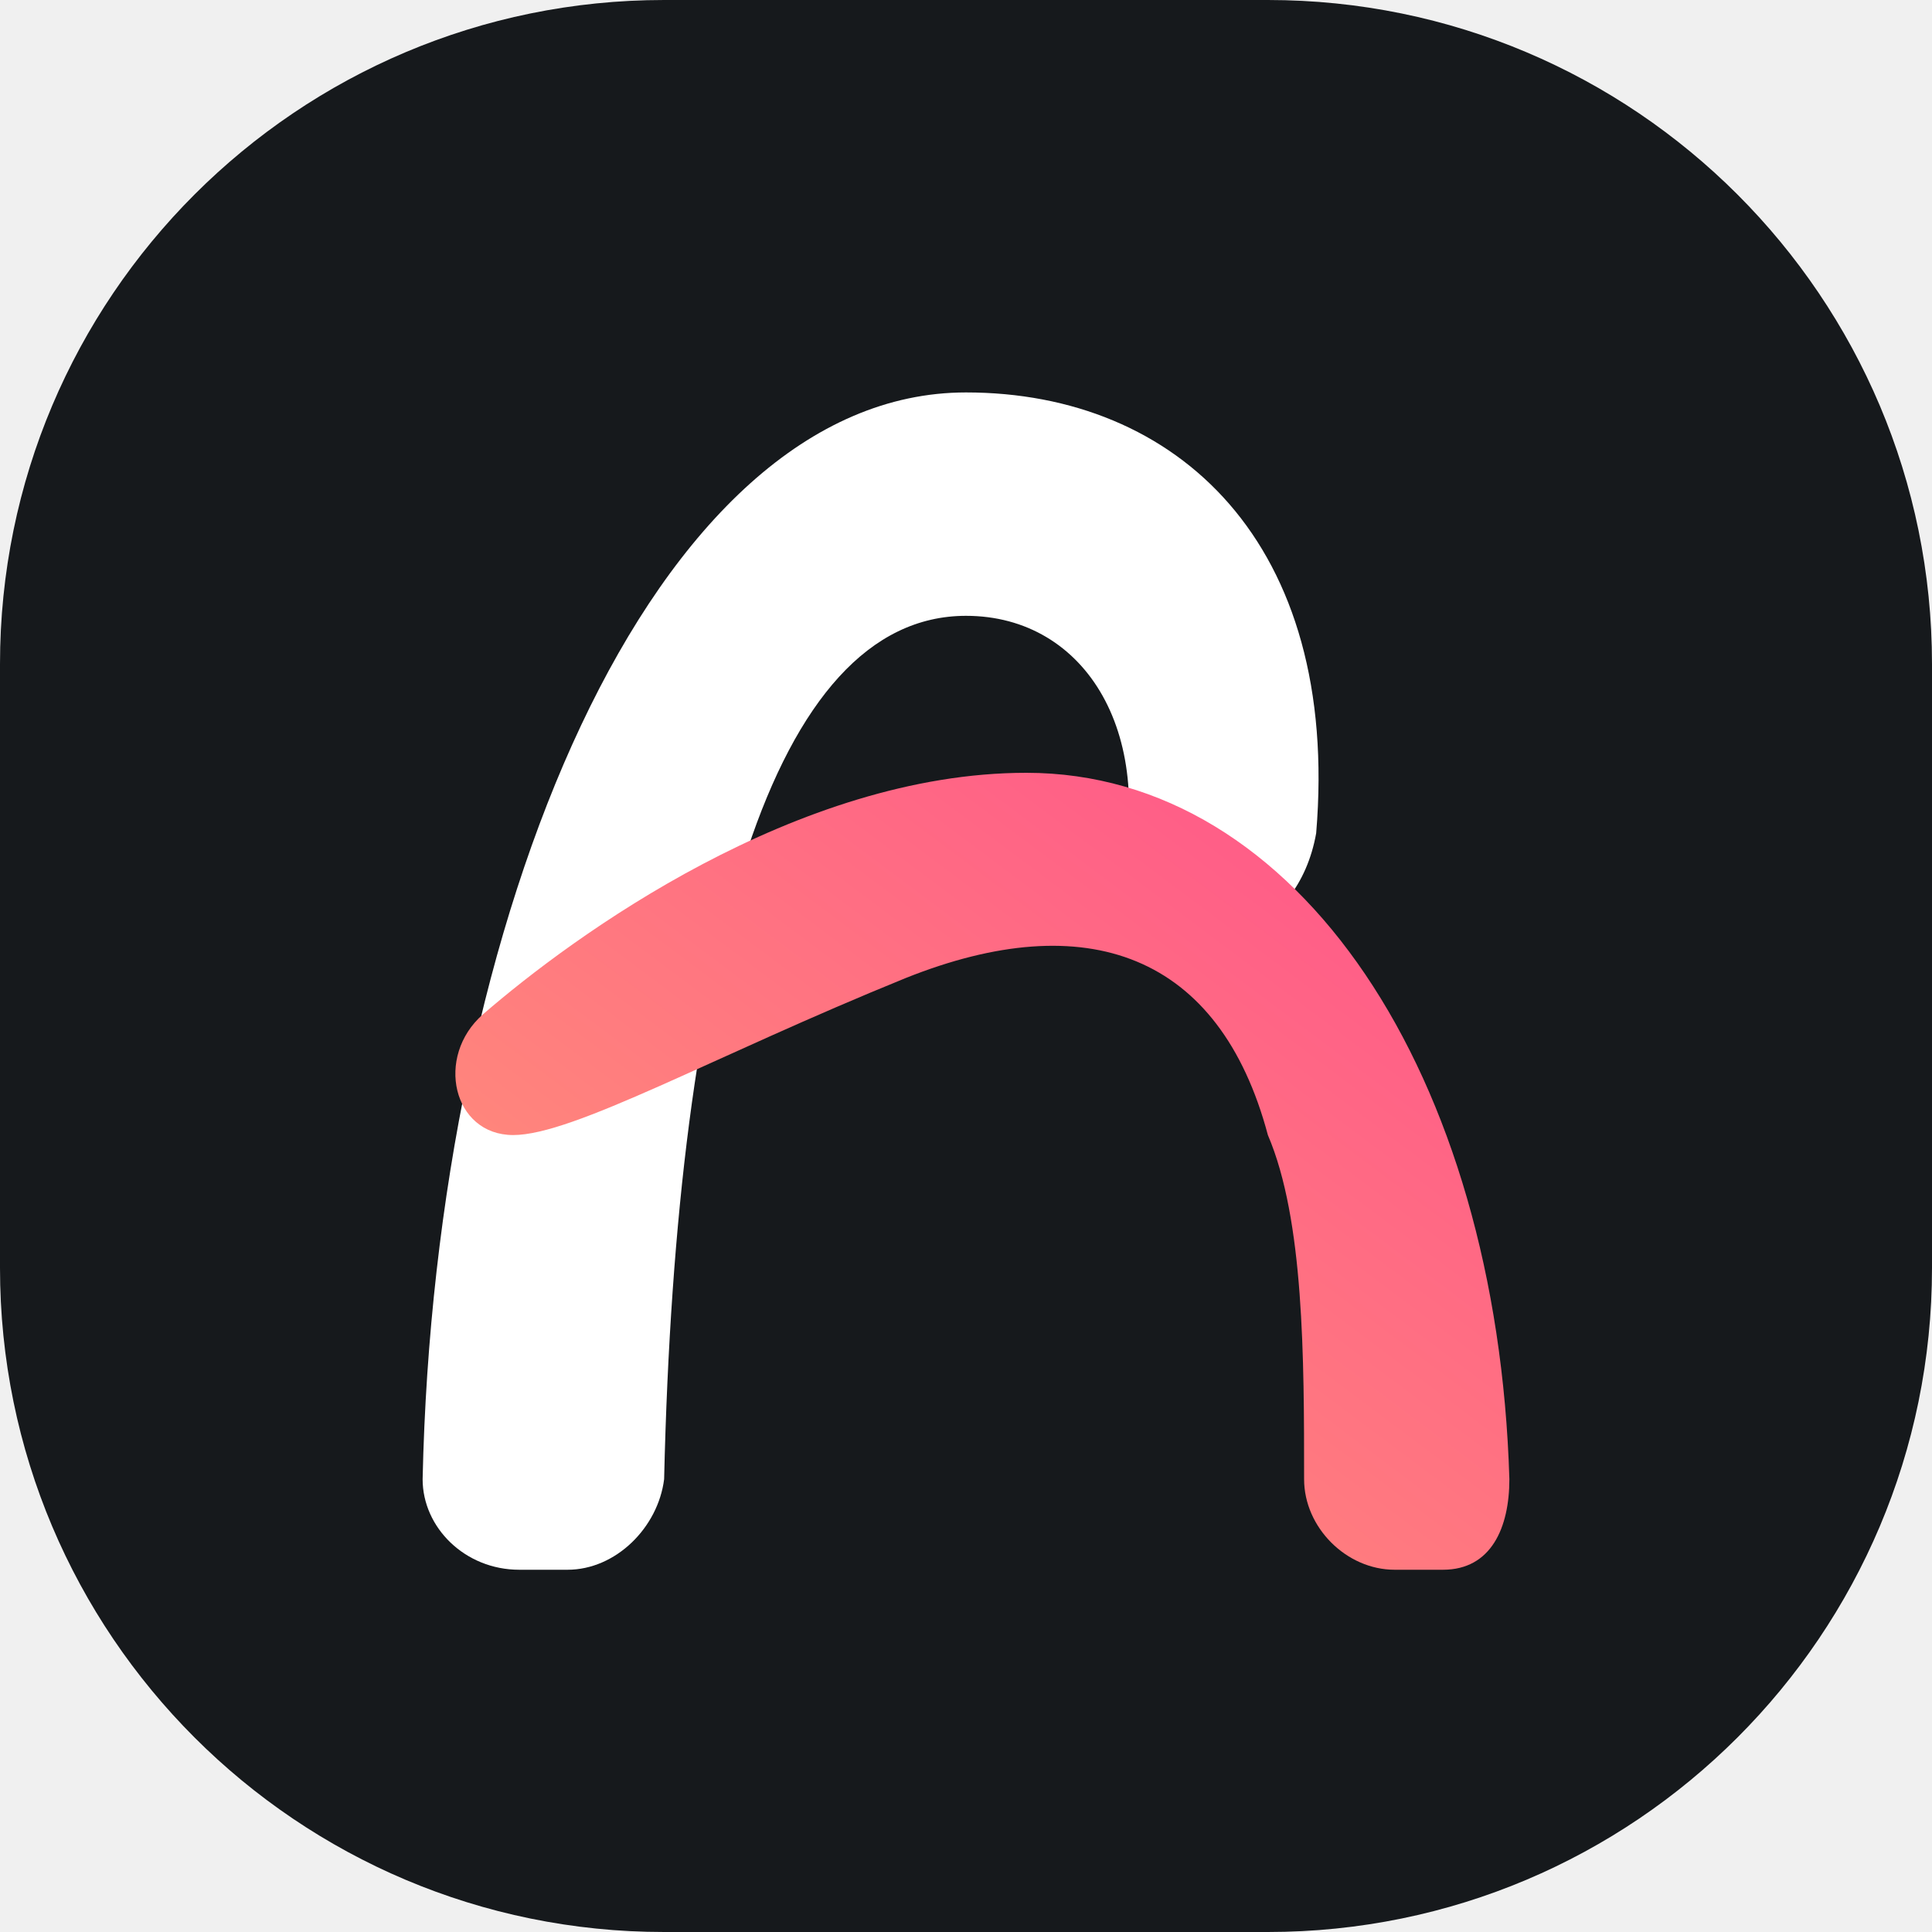
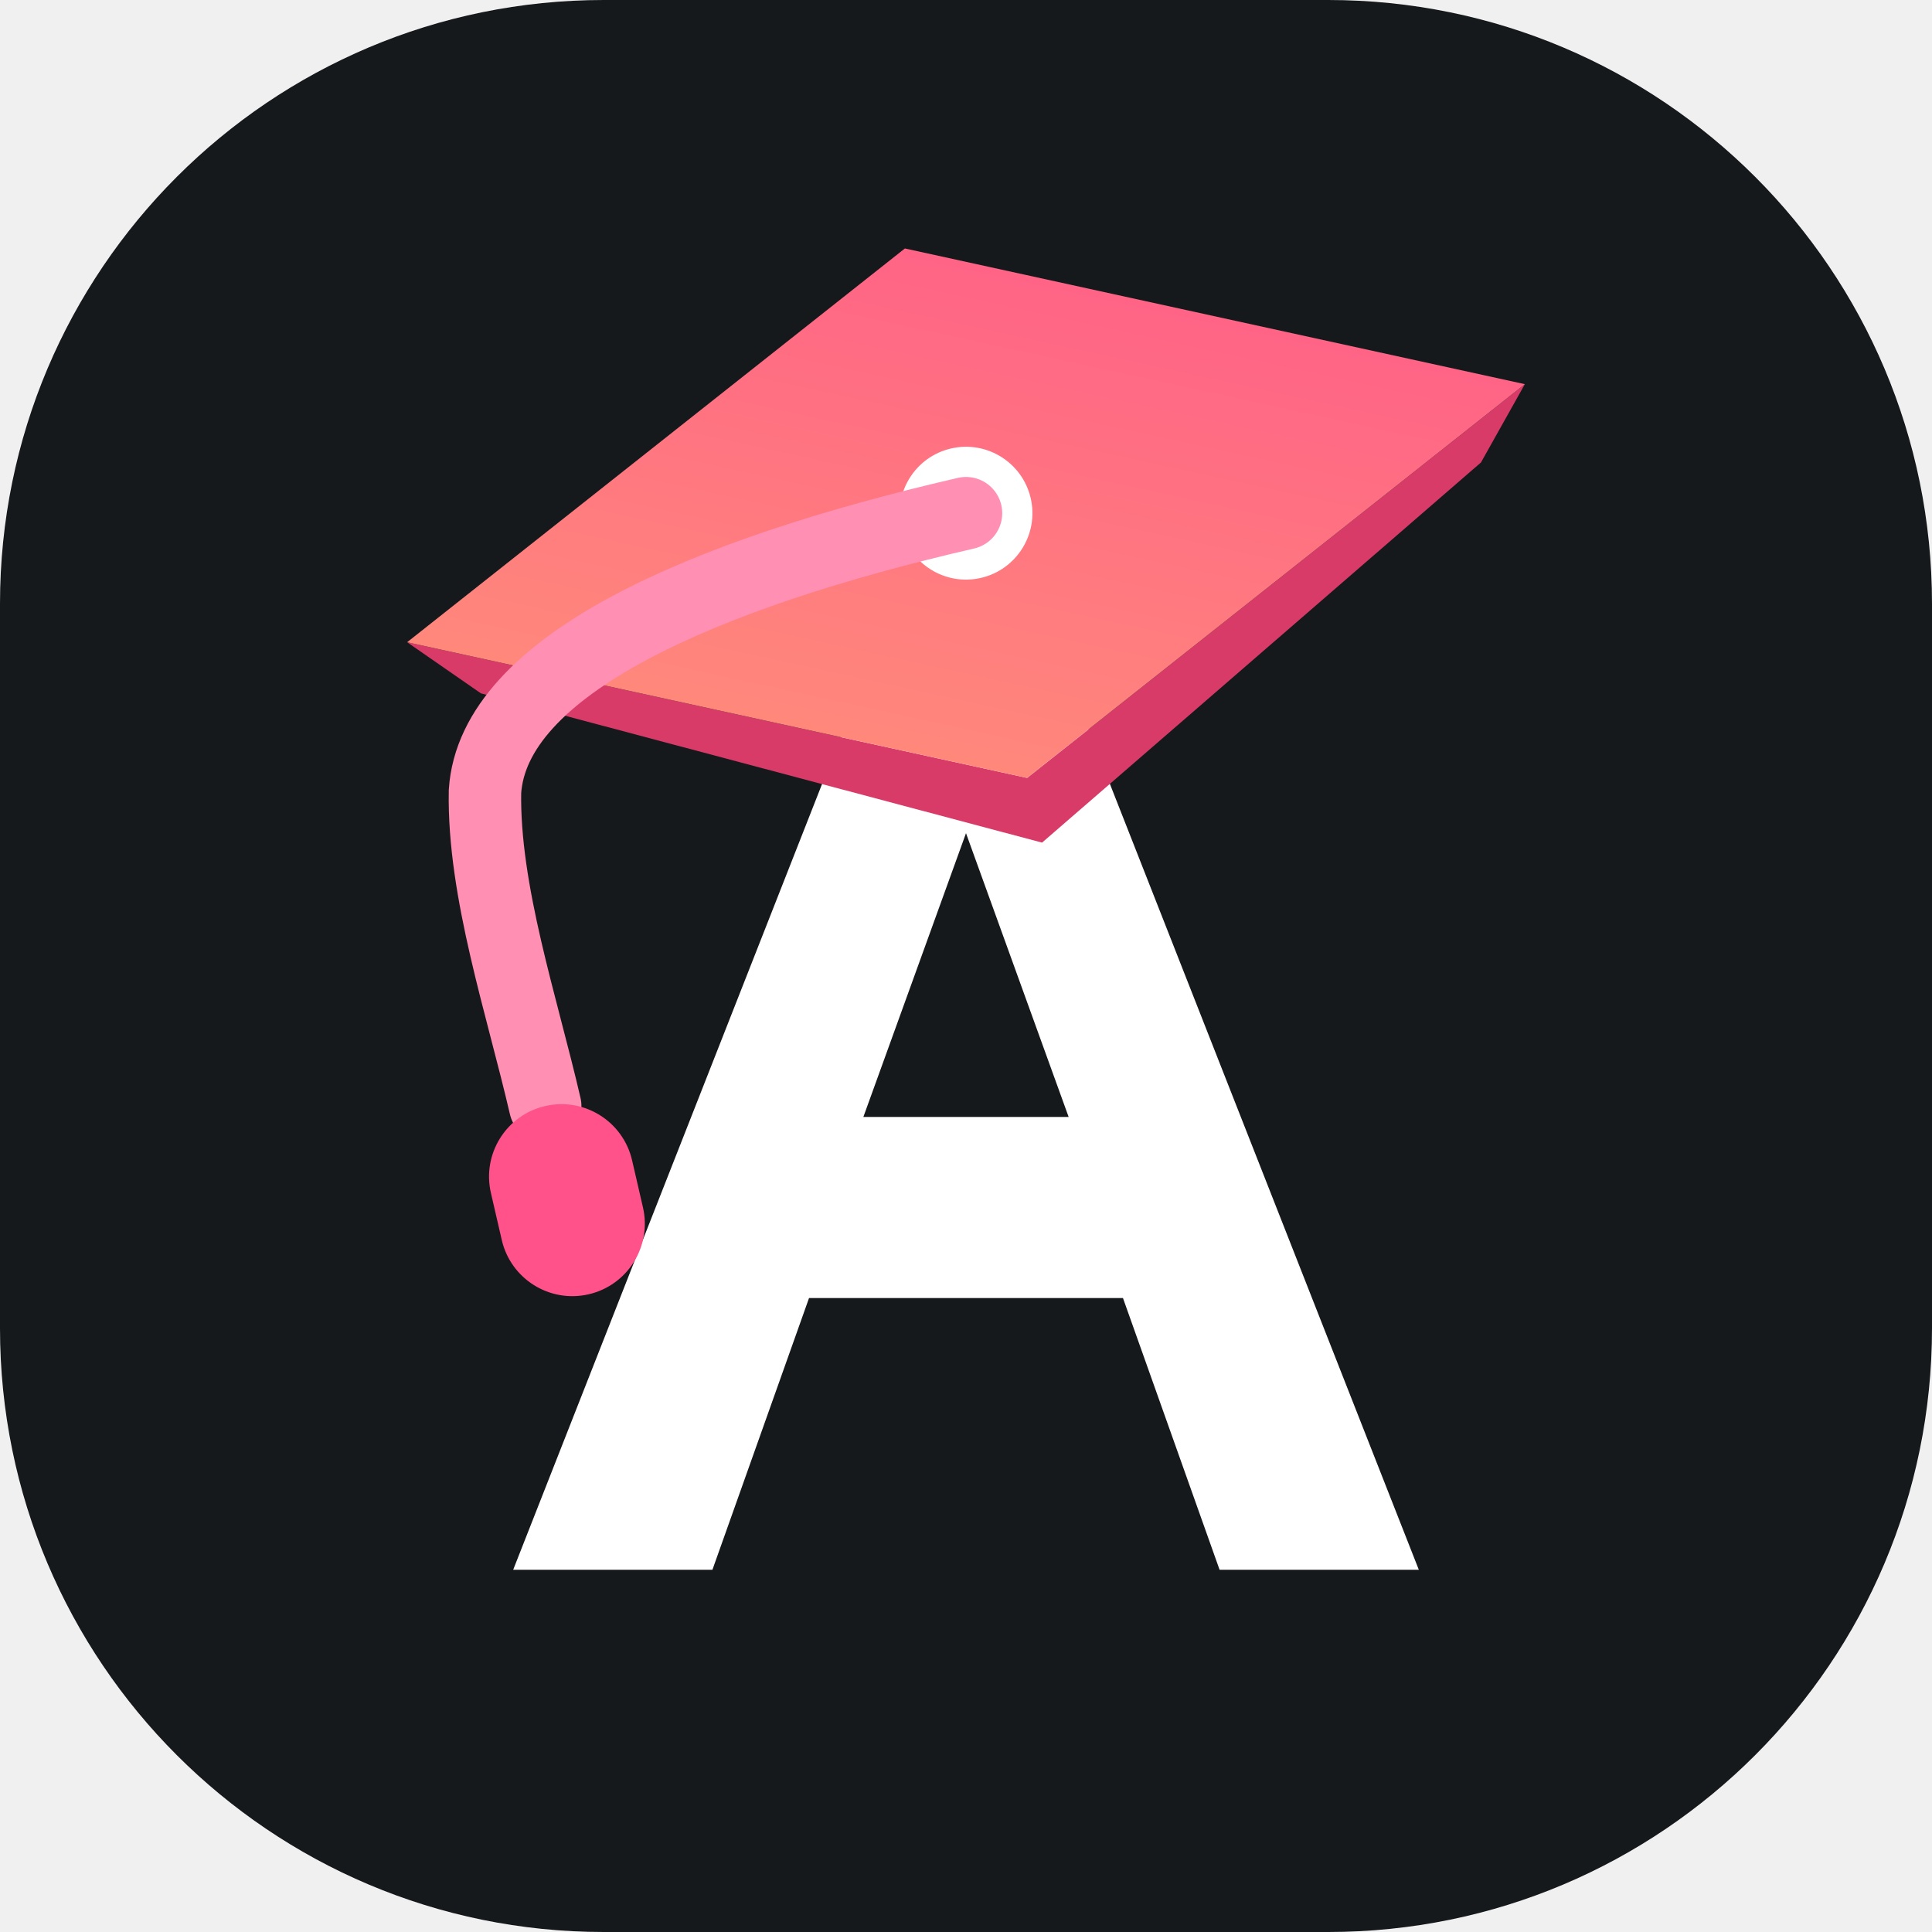
<svg xmlns="http://www.w3.org/2000/svg" viewBox="0 0 32 32" width="32" height="32">
  <defs>
    <linearGradient id="alumlyGrad" x1="0%" y1="100%" x2="100%" y2="0%">
      <stop offset="0%" stop-color="#FF9A76" />
      <stop offset="100%" stop-color="#FF528B" />
    </linearGradient>
  </defs>
-   <rect width="32" height="32" rx="11" fill="#16191c" />
-   <path d="M7 24.5C7.2 15.2 10.8 6.5 16 6.5C19.5 6.5 22.2 9 21.8 13.8C21.5 15.5 19.8 16.2 18.5 14.8C19.2 12.2 18 10.2 16 10.2C12.8 10.2 11.2 15.8 11 24.5C10.9 25.3 10.2 26 9.4 26H8.6C7.7 26 7 25.3 7 24.5Z" fill="#FFFFFF" />
-   <path d="M25 24.5C24.8 17.8 21.5 12.8 17 12.8C13.2 12.8 9.5 15.5 8 16.8C7.2 17.5 7.5 18.8 8.5 18.8C9.5 18.8 11.8 17.5 15 16.2C18 15 20.2 15.8 21 18.8C21.6 20.2 21.6 22.5 21.6 24.5C21.6 25.3 22.3 26 23.1 26H23.9C24.7 26 25 25.3 25 24.5Z" fill="url(#alumlyGrad)" />
+   <rect width="32" height="32" rx="10" fill="#16191c" />
+   <path d="M8.5 26L14.2 11.5H17.8L23.5 26H20.2L18.6 21.5H13.4L11.8 26H8.5ZM14.3 18.5H17.7L16 13.8L14.3 18.5Z" fill="#FFFFFF" />
+   <g transform="rotate(-13 16 8.5)">
+     <polygon points="16,13 25.5,8.5 24.5,9.6 16,14.1 7.5,9.6 6.5,8.5" fill="#D93B68" />
+     <polygon points="16,4 25.5,8.5 16,13 6.5,8.5" fill="url(#alumlyGrad)" />
+     <circle cx="16" cy="8.5" r="1.1" fill="#FFFFFF" />
+     <path d="M16 8.5 C 11.5 8.5 7.8 9.2 7.2 11.2 C 6.8 12.8 7 14.8 7 16.5" stroke="#FF8FB3" stroke-width="1.2" fill="none" stroke-linecap="round" />
+     <rect x="5.8" y="16.5" width="2.4" height="3.2" rx="1.2" fill="#FF528B" />
+   </g>
</svg>
